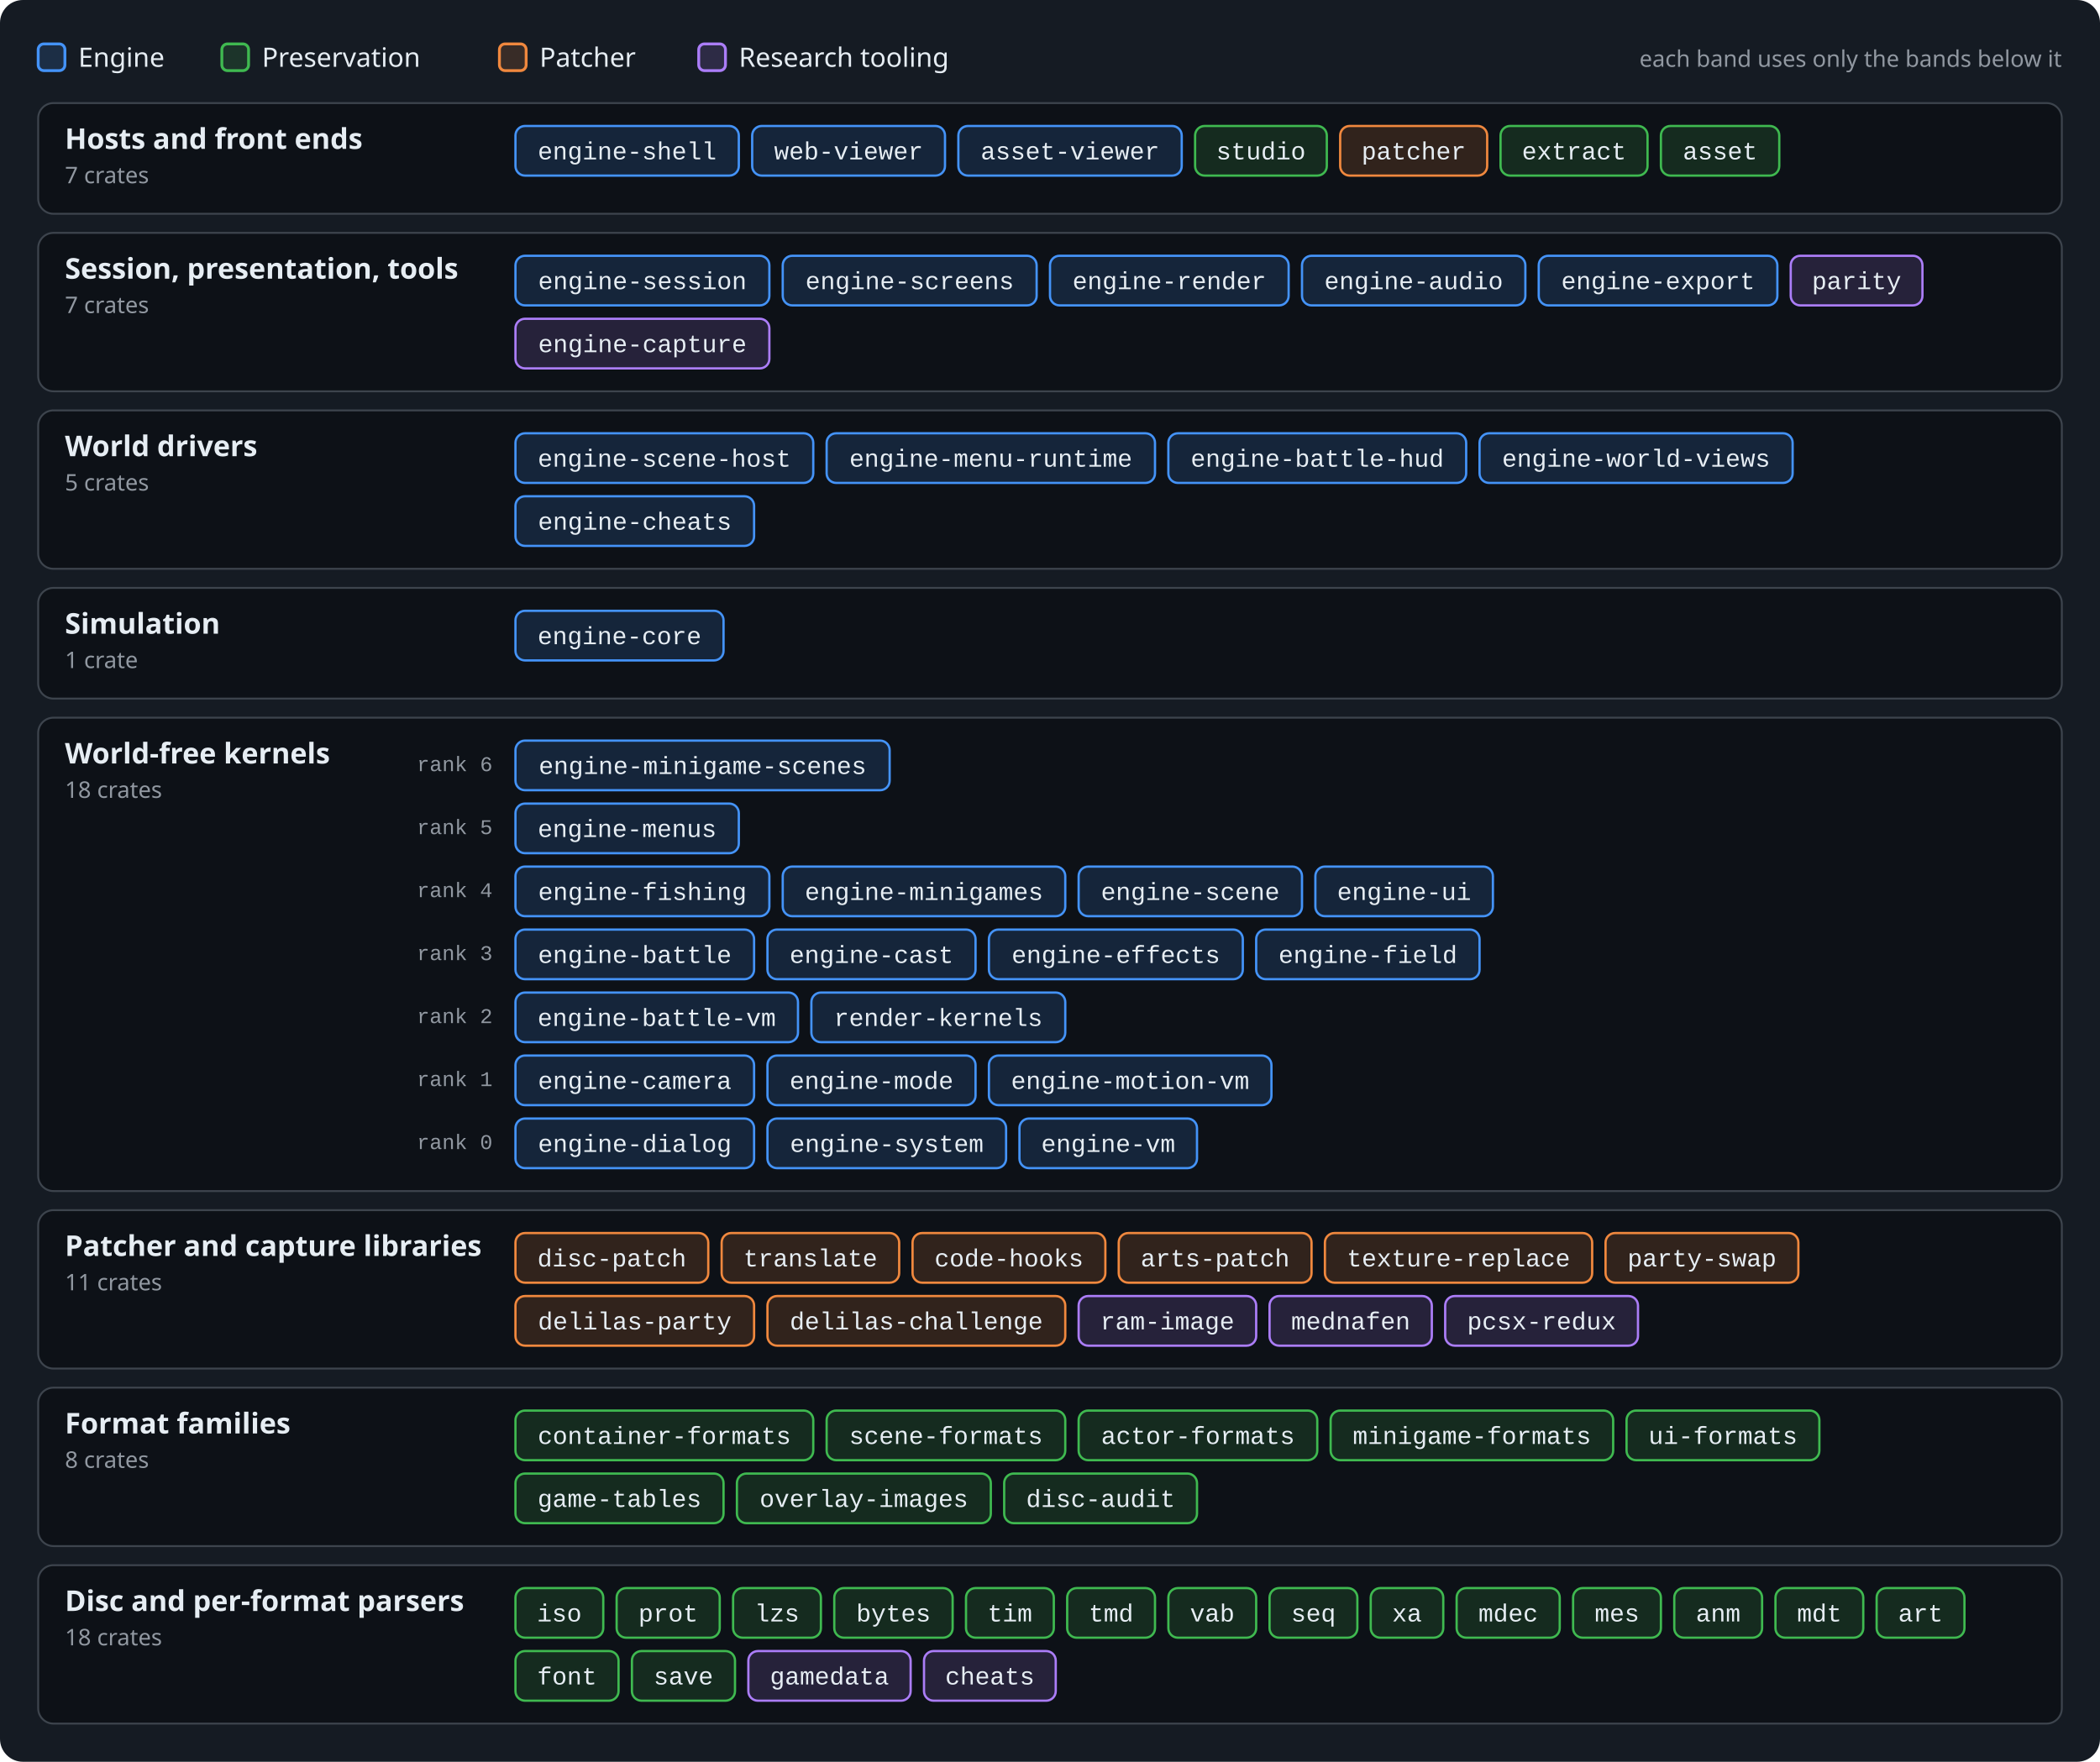
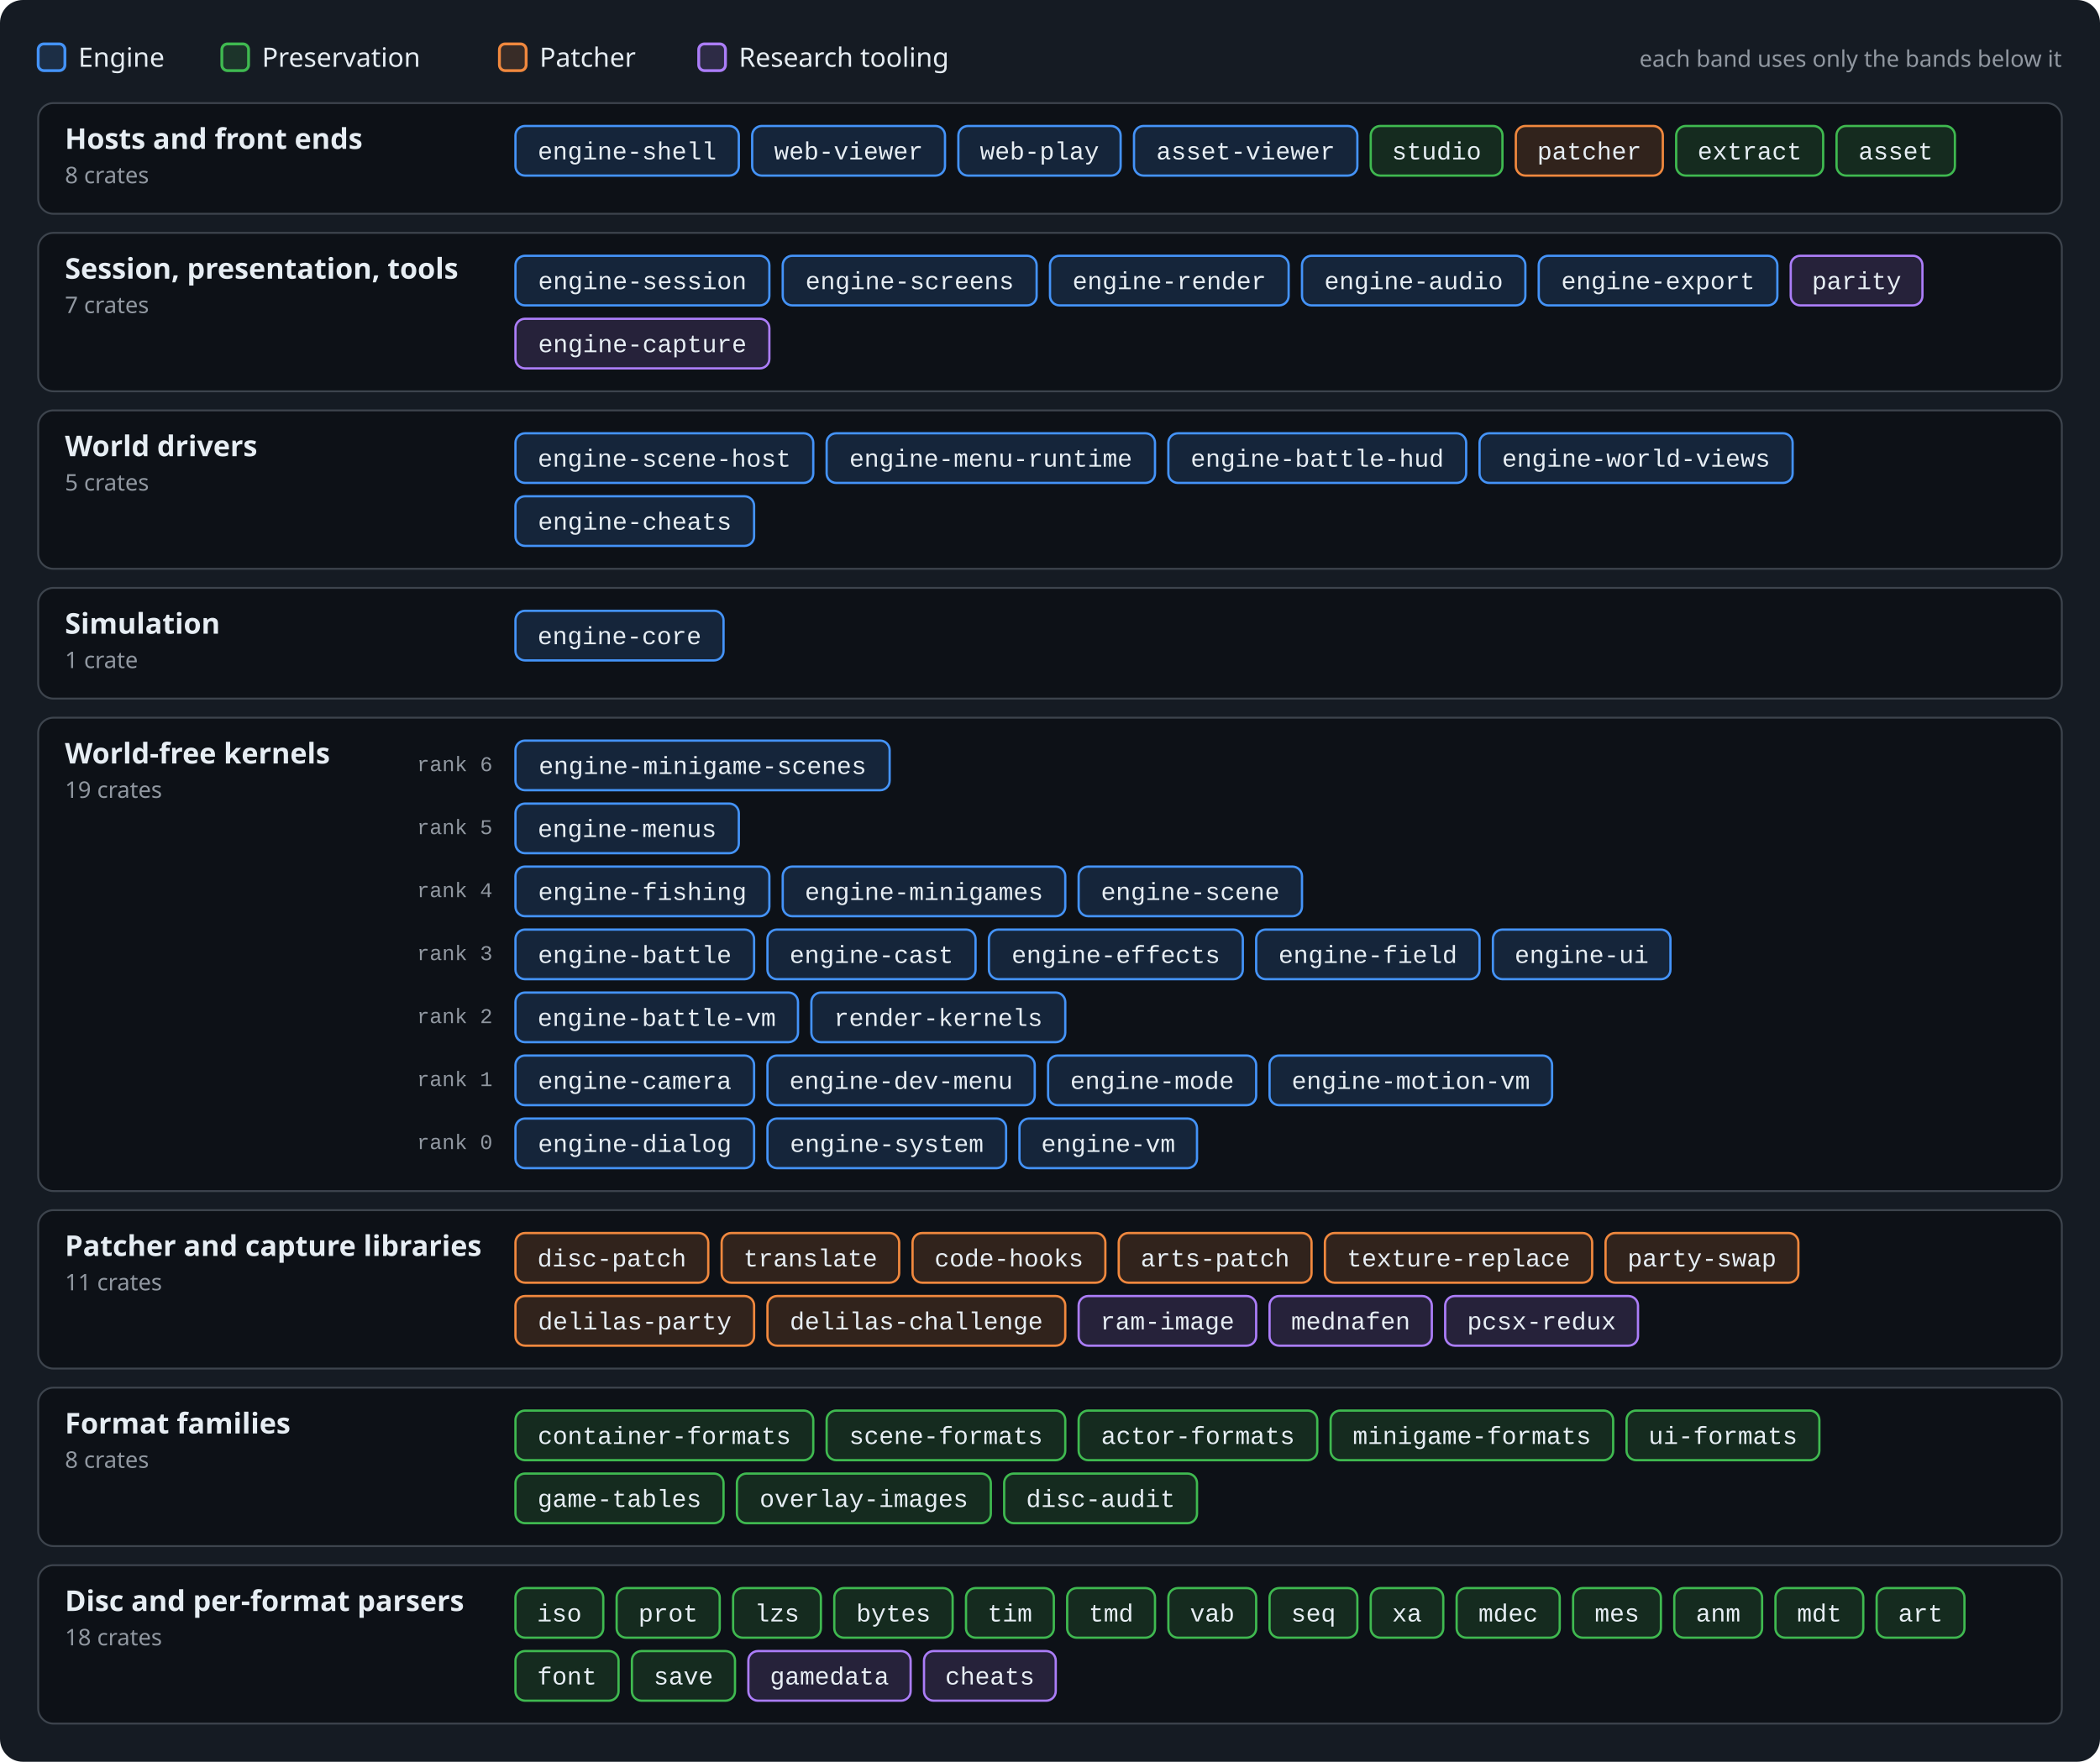
<svg xmlns="http://www.w3.org/2000/svg" viewBox="0 0 1100 923" width="1100" height="923" role="img" aria-labelledby="t d">
  <style>text{font-family:-apple-system, BlinkMacSystemFont, 'Segoe UI', 'Noto Sans', Helvetica, Arial, sans-serif;fill:#e6edf3}.ch{font-family:ui-monospace, SFMono-Regular, Menlo, Consolas, 'Liberation Mono', monospace;font-size:13px}.bt{font-size:15px;font-weight:600}.mu{font-size:12px;fill:#9198a1}.rk{font-family:ui-monospace, SFMono-Regular, Menlo, Consolas, 'Liberation Mono', monospace;font-size:11px;fill:#9198a1}.lg{font-size:14px}</style>
  <rect width="1100" height="923" rx="12" fill="#151b23" />
  <rect x="20" y="23" width="14" height="14" rx="3" fill="#4493f8" fill-opacity="0.16" stroke="#4493f8" stroke-width="1.5" />
  <text x="41" y="35" class="lg">Engine</text>
  <rect x="116.2" y="23" width="14" height="14" rx="3" fill="#3fb950" fill-opacity="0.16" stroke="#3fb950" stroke-width="1.5" />
  <text x="137.2" y="35" class="lg">Preservation</text>
  <rect x="261.6" y="23" width="14" height="14" rx="3" fill="#f0883e" fill-opacity="0.16" stroke="#f0883e" stroke-width="1.5" />
  <text x="282.6" y="35" class="lg">Patcher</text>
  <rect x="366" y="23" width="14" height="14" rx="3" fill="#ab7df8" fill-opacity="0.16" stroke="#ab7df8" stroke-width="1.5" />
  <text x="387" y="35" class="lg">Research tooling</text>
  <text x="1080" y="35" class="mu" text-anchor="end">each band uses only the bands below it</text>
  <rect x="20" y="54" width="1060" height="58" rx="8" fill="#0d1117" stroke="#3d444d" />
  <text x="34" y="78" class="bt">Hosts and front ends</text>
-   <text x="34" y="96" class="mu">7 crates</text>
+   <text x="34" y="96" class="mu">8 crates</text>
  <g>
    <rect x="270" y="66" width="117" height="26" rx="5" fill="#4493f8" fill-opacity="0.16" stroke="#4493f8" stroke-width="1.2" />
    <text x="328.5" y="83.5" class="ch" text-anchor="middle">engine-shell</text>
  </g>
  <g>
    <rect x="394" y="66" width="101" height="26" rx="5" fill="#4493f8" fill-opacity="0.16" stroke="#4493f8" stroke-width="1.2" />
    <text x="444.5" y="83.5" class="ch" text-anchor="middle">web-viewer</text>
  </g>
  <g>
-     <rect x="502" y="66" width="117" height="26" rx="5" fill="#4493f8" fill-opacity="0.16" stroke="#4493f8" stroke-width="1.2" />
-     <text x="560.5" y="83.5" class="ch" text-anchor="middle">asset-viewer</text>
-   </g>
-   <g>
-     <rect x="626" y="66" width="69" height="26" rx="5" fill="#3fb950" fill-opacity="0.16" stroke="#3fb950" stroke-width="1.2" />
-     <text x="660.5" y="83.5" class="ch" text-anchor="middle">studio</text>
-   </g>
-   <g>
-     <rect x="702" y="66" width="77" height="26" rx="5" fill="#f0883e" fill-opacity="0.16" stroke="#f0883e" stroke-width="1.2" />
-     <text x="740.5" y="83.5" class="ch" text-anchor="middle">patcher</text>
-   </g>
-   <g>
-     <rect x="786" y="66" width="77" height="26" rx="5" fill="#3fb950" fill-opacity="0.16" stroke="#3fb950" stroke-width="1.2" />
-     <text x="824.5" y="83.5" class="ch" text-anchor="middle">extract</text>
-   </g>
-   <g>
-     <rect x="870" y="66" width="62" height="26" rx="5" fill="#3fb950" fill-opacity="0.16" stroke="#3fb950" stroke-width="1.2" />
-     <text x="901.0" y="83.5" class="ch" text-anchor="middle">asset</text>
+     <rect x="502" y="66" width="85" height="26" rx="5" fill="#4493f8" fill-opacity="0.16" stroke="#4493f8" stroke-width="1.2" />
+     <text x="544.5" y="83.5" class="ch" text-anchor="middle">web-play</text>
+   </g>
+   <g>
+     <rect x="594" y="66" width="117" height="26" rx="5" fill="#4493f8" fill-opacity="0.16" stroke="#4493f8" stroke-width="1.2" />
+     <text x="652.5" y="83.5" class="ch" text-anchor="middle">asset-viewer</text>
+   </g>
+   <g>
+     <rect x="718" y="66" width="69" height="26" rx="5" fill="#3fb950" fill-opacity="0.16" stroke="#3fb950" stroke-width="1.2" />
+     <text x="752.5" y="83.5" class="ch" text-anchor="middle">studio</text>
+   </g>
+   <g>
+     <rect x="794" y="66" width="77" height="26" rx="5" fill="#f0883e" fill-opacity="0.16" stroke="#f0883e" stroke-width="1.2" />
+     <text x="832.5" y="83.5" class="ch" text-anchor="middle">patcher</text>
+   </g>
+   <g>
+     <rect x="878" y="66" width="77" height="26" rx="5" fill="#3fb950" fill-opacity="0.16" stroke="#3fb950" stroke-width="1.2" />
+     <text x="916.5" y="83.5" class="ch" text-anchor="middle">extract</text>
+   </g>
+   <g>
+     <rect x="962" y="66" width="62" height="26" rx="5" fill="#3fb950" fill-opacity="0.16" stroke="#3fb950" stroke-width="1.2" />
+     <text x="993.0" y="83.5" class="ch" text-anchor="middle">asset</text>
  </g>
  <rect x="20" y="122" width="1060" height="83" rx="8" fill="#0d1117" stroke="#3d444d" />
  <text x="34" y="146" class="bt">Session, presentation, tools</text>
  <text x="34" y="164" class="mu">7 crates</text>
  <g>
    <rect x="270" y="134" width="133" height="26" rx="5" fill="#4493f8" fill-opacity="0.16" stroke="#4493f8" stroke-width="1.2" />
    <text x="336.5" y="151.5" class="ch" text-anchor="middle">engine-session</text>
  </g>
  <g>
    <rect x="410" y="134" width="133" height="26" rx="5" fill="#4493f8" fill-opacity="0.16" stroke="#4493f8" stroke-width="1.2" />
    <text x="476.5" y="151.5" class="ch" text-anchor="middle">engine-screens</text>
  </g>
  <g>
    <rect x="550" y="134" width="125" height="26" rx="5" fill="#4493f8" fill-opacity="0.16" stroke="#4493f8" stroke-width="1.2" />
    <text x="612.5" y="151.5" class="ch" text-anchor="middle">engine-render</text>
  </g>
  <g>
    <rect x="682" y="134" width="117" height="26" rx="5" fill="#4493f8" fill-opacity="0.16" stroke="#4493f8" stroke-width="1.2" />
    <text x="740.5" y="151.5" class="ch" text-anchor="middle">engine-audio</text>
  </g>
  <g>
    <rect x="806" y="134" width="125" height="26" rx="5" fill="#4493f8" fill-opacity="0.16" stroke="#4493f8" stroke-width="1.2" />
    <text x="868.5" y="151.5" class="ch" text-anchor="middle">engine-export</text>
  </g>
  <g>
    <rect x="938" y="134" width="69" height="26" rx="5" fill="#ab7df8" fill-opacity="0.16" stroke="#ab7df8" stroke-width="1.2" />
    <text x="972.5" y="151.5" class="ch" text-anchor="middle">parity</text>
  </g>
  <g>
    <rect x="270" y="167" width="133" height="26" rx="5" fill="#ab7df8" fill-opacity="0.16" stroke="#ab7df8" stroke-width="1.2" />
    <text x="336.5" y="184.5" class="ch" text-anchor="middle">engine-capture</text>
  </g>
  <rect x="20" y="215" width="1060" height="83" rx="8" fill="#0d1117" stroke="#3d444d" />
  <text x="34" y="239" class="bt">World drivers</text>
  <text x="34" y="257" class="mu">5 crates</text>
  <g>
    <rect x="270" y="227" width="156" height="26" rx="5" fill="#4493f8" fill-opacity="0.16" stroke="#4493f8" stroke-width="1.2" />
    <text x="348.0" y="244.5" class="ch" text-anchor="middle">engine-scene-host</text>
  </g>
  <g>
    <rect x="433" y="227" width="172" height="26" rx="5" fill="#4493f8" fill-opacity="0.16" stroke="#4493f8" stroke-width="1.2" />
    <text x="519.0" y="244.5" class="ch" text-anchor="middle">engine-menu-runtime</text>
  </g>
  <g>
    <rect x="612" y="227" width="156" height="26" rx="5" fill="#4493f8" fill-opacity="0.16" stroke="#4493f8" stroke-width="1.2" />
    <text x="690.0" y="244.5" class="ch" text-anchor="middle">engine-battle-hud</text>
  </g>
  <g>
    <rect x="775" y="227" width="164" height="26" rx="5" fill="#4493f8" fill-opacity="0.16" stroke="#4493f8" stroke-width="1.2" />
    <text x="857.0" y="244.5" class="ch" text-anchor="middle">engine-world-views</text>
  </g>
  <g>
    <rect x="270" y="260" width="125" height="26" rx="5" fill="#4493f8" fill-opacity="0.16" stroke="#4493f8" stroke-width="1.2" />
    <text x="332.5" y="277.5" class="ch" text-anchor="middle">engine-cheats</text>
  </g>
  <rect x="20" y="308" width="1060" height="58" rx="8" fill="#0d1117" stroke="#3d444d" />
  <text x="34" y="332" class="bt">Simulation</text>
  <text x="34" y="350" class="mu">1 crate</text>
  <g>
    <rect x="270" y="320" width="109" height="26" rx="5" fill="#4493f8" fill-opacity="0.16" stroke="#4493f8" stroke-width="1.2" />
    <text x="324.5" y="337.5" class="ch" text-anchor="middle">engine-core</text>
  </g>
  <rect x="20" y="376" width="1060" height="248" rx="8" fill="#0d1117" stroke="#3d444d" />
  <text x="34" y="400" class="bt">World-free kernels</text>
-   <text x="34" y="418" class="mu">18 crates</text>
+   <text x="34" y="418" class="mu">19 crates</text>
  <text x="258" y="404" class="rk" text-anchor="end">rank 6</text>
  <g>
    <rect x="270" y="388" width="196" height="26" rx="5" fill="#4493f8" fill-opacity="0.16" stroke="#4493f8" stroke-width="1.2" />
    <text x="368.0" y="405.5" class="ch" text-anchor="middle">engine-minigame-scenes</text>
  </g>
  <text x="258" y="437" class="rk" text-anchor="end">rank 5</text>
  <g>
    <rect x="270" y="421" width="117" height="26" rx="5" fill="#4493f8" fill-opacity="0.16" stroke="#4493f8" stroke-width="1.2" />
    <text x="328.5" y="438.5" class="ch" text-anchor="middle">engine-menus</text>
  </g>
  <text x="258" y="470" class="rk" text-anchor="end">rank 4</text>
  <g>
    <rect x="270" y="454" width="133" height="26" rx="5" fill="#4493f8" fill-opacity="0.16" stroke="#4493f8" stroke-width="1.2" />
    <text x="336.5" y="471.5" class="ch" text-anchor="middle">engine-fishing</text>
  </g>
  <g>
    <rect x="410" y="454" width="148" height="26" rx="5" fill="#4493f8" fill-opacity="0.16" stroke="#4493f8" stroke-width="1.2" />
    <text x="484.0" y="471.5" class="ch" text-anchor="middle">engine-minigames</text>
  </g>
  <g>
    <rect x="565" y="454" width="117" height="26" rx="5" fill="#4493f8" fill-opacity="0.16" stroke="#4493f8" stroke-width="1.2" />
    <text x="623.5" y="471.5" class="ch" text-anchor="middle">engine-scene</text>
  </g>
-   <g>
-     <rect x="689" y="454" width="93" height="26" rx="5" fill="#4493f8" fill-opacity="0.16" stroke="#4493f8" stroke-width="1.2" />
-     <text x="735.5" y="471.5" class="ch" text-anchor="middle">engine-ui</text>
-   </g>
  <text x="258" y="503" class="rk" text-anchor="end">rank 3</text>
  <g>
    <rect x="270" y="487" width="125" height="26" rx="5" fill="#4493f8" fill-opacity="0.16" stroke="#4493f8" stroke-width="1.2" />
    <text x="332.5" y="504.5" class="ch" text-anchor="middle">engine-battle</text>
  </g>
  <g>
    <rect x="402" y="487" width="109" height="26" rx="5" fill="#4493f8" fill-opacity="0.16" stroke="#4493f8" stroke-width="1.2" />
    <text x="456.5" y="504.5" class="ch" text-anchor="middle">engine-cast</text>
  </g>
  <g>
    <rect x="518" y="487" width="133" height="26" rx="5" fill="#4493f8" fill-opacity="0.16" stroke="#4493f8" stroke-width="1.2" />
    <text x="584.5" y="504.5" class="ch" text-anchor="middle">engine-effects</text>
  </g>
  <g>
    <rect x="658" y="487" width="117" height="26" rx="5" fill="#4493f8" fill-opacity="0.16" stroke="#4493f8" stroke-width="1.2" />
    <text x="716.5" y="504.5" class="ch" text-anchor="middle">engine-field</text>
  </g>
+   <g>
+     <rect x="782" y="487" width="93" height="26" rx="5" fill="#4493f8" fill-opacity="0.16" stroke="#4493f8" stroke-width="1.2" />
+     <text x="828.5" y="504.5" class="ch" text-anchor="middle">engine-ui</text>
+   </g>
  <text x="258" y="536" class="rk" text-anchor="end">rank 2</text>
  <g>
    <rect x="270" y="520" width="148" height="26" rx="5" fill="#4493f8" fill-opacity="0.16" stroke="#4493f8" stroke-width="1.2" />
    <text x="344.0" y="537.5" class="ch" text-anchor="middle">engine-battle-vm</text>
  </g>
  <g>
    <rect x="425" y="520" width="133" height="26" rx="5" fill="#4493f8" fill-opacity="0.16" stroke="#4493f8" stroke-width="1.2" />
    <text x="491.5" y="537.5" class="ch" text-anchor="middle">render-kernels</text>
  </g>
  <text x="258" y="569" class="rk" text-anchor="end">rank 1</text>
  <g>
    <rect x="270" y="553" width="125" height="26" rx="5" fill="#4493f8" fill-opacity="0.16" stroke="#4493f8" stroke-width="1.2" />
    <text x="332.5" y="570.5" class="ch" text-anchor="middle">engine-camera</text>
  </g>
  <g>
-     <rect x="402" y="553" width="109" height="26" rx="5" fill="#4493f8" fill-opacity="0.16" stroke="#4493f8" stroke-width="1.2" />
-     <text x="456.5" y="570.5" class="ch" text-anchor="middle">engine-mode</text>
-   </g>
-   <g>
-     <rect x="518" y="553" width="148" height="26" rx="5" fill="#4493f8" fill-opacity="0.16" stroke="#4493f8" stroke-width="1.2" />
-     <text x="592.0" y="570.5" class="ch" text-anchor="middle">engine-motion-vm</text>
+     <rect x="402" y="553" width="140" height="26" rx="5" fill="#4493f8" fill-opacity="0.16" stroke="#4493f8" stroke-width="1.2" />
+     <text x="472.0" y="570.5" class="ch" text-anchor="middle">engine-dev-menu</text>
+   </g>
+   <g>
+     <rect x="549" y="553" width="109" height="26" rx="5" fill="#4493f8" fill-opacity="0.16" stroke="#4493f8" stroke-width="1.2" />
+     <text x="603.5" y="570.5" class="ch" text-anchor="middle">engine-mode</text>
+   </g>
+   <g>
+     <rect x="665" y="553" width="148" height="26" rx="5" fill="#4493f8" fill-opacity="0.16" stroke="#4493f8" stroke-width="1.2" />
+     <text x="739.0" y="570.5" class="ch" text-anchor="middle">engine-motion-vm</text>
  </g>
  <text x="258" y="602" class="rk" text-anchor="end">rank 0</text>
  <g>
    <rect x="270" y="586" width="125" height="26" rx="5" fill="#4493f8" fill-opacity="0.16" stroke="#4493f8" stroke-width="1.2" />
    <text x="332.5" y="603.5" class="ch" text-anchor="middle">engine-dialog</text>
  </g>
  <g>
    <rect x="402" y="586" width="125" height="26" rx="5" fill="#4493f8" fill-opacity="0.16" stroke="#4493f8" stroke-width="1.2" />
    <text x="464.5" y="603.5" class="ch" text-anchor="middle">engine-system</text>
  </g>
  <g>
    <rect x="534" y="586" width="93" height="26" rx="5" fill="#4493f8" fill-opacity="0.16" stroke="#4493f8" stroke-width="1.2" />
    <text x="580.5" y="603.5" class="ch" text-anchor="middle">engine-vm</text>
  </g>
  <rect x="20" y="634" width="1060" height="83" rx="8" fill="#0d1117" stroke="#3d444d" />
  <text x="34" y="658" class="bt">Patcher and capture libraries</text>
  <text x="34" y="676" class="mu">11 crates</text>
  <g>
    <rect x="270" y="646" width="101" height="26" rx="5" fill="#f0883e" fill-opacity="0.16" stroke="#f0883e" stroke-width="1.2" />
    <text x="320.5" y="663.5" class="ch" text-anchor="middle">disc-patch</text>
  </g>
  <g>
    <rect x="378" y="646" width="93" height="26" rx="5" fill="#f0883e" fill-opacity="0.16" stroke="#f0883e" stroke-width="1.2" />
    <text x="424.5" y="663.5" class="ch" text-anchor="middle">translate</text>
  </g>
  <g>
    <rect x="478" y="646" width="101" height="26" rx="5" fill="#f0883e" fill-opacity="0.16" stroke="#f0883e" stroke-width="1.2" />
    <text x="528.5" y="663.5" class="ch" text-anchor="middle">code-hooks</text>
  </g>
  <g>
    <rect x="586" y="646" width="101" height="26" rx="5" fill="#f0883e" fill-opacity="0.16" stroke="#f0883e" stroke-width="1.2" />
    <text x="636.5" y="663.5" class="ch" text-anchor="middle">arts-patch</text>
  </g>
  <g>
    <rect x="694" y="646" width="140" height="26" rx="5" fill="#f0883e" fill-opacity="0.16" stroke="#f0883e" stroke-width="1.2" />
    <text x="764.0" y="663.5" class="ch" text-anchor="middle">texture-replace</text>
  </g>
  <g>
    <rect x="841" y="646" width="101" height="26" rx="5" fill="#f0883e" fill-opacity="0.16" stroke="#f0883e" stroke-width="1.2" />
    <text x="891.5" y="663.5" class="ch" text-anchor="middle">party-swap</text>
  </g>
  <g>
    <rect x="270" y="679" width="125" height="26" rx="5" fill="#f0883e" fill-opacity="0.16" stroke="#f0883e" stroke-width="1.2" />
    <text x="332.5" y="696.5" class="ch" text-anchor="middle">delilas-party</text>
  </g>
  <g>
    <rect x="402" y="679" width="156" height="26" rx="5" fill="#f0883e" fill-opacity="0.16" stroke="#f0883e" stroke-width="1.2" />
    <text x="480.0" y="696.5" class="ch" text-anchor="middle">delilas-challenge</text>
  </g>
  <g>
    <rect x="565" y="679" width="93" height="26" rx="5" fill="#ab7df8" fill-opacity="0.16" stroke="#ab7df8" stroke-width="1.2" />
    <text x="611.5" y="696.5" class="ch" text-anchor="middle">ram-image</text>
  </g>
  <g>
    <rect x="665" y="679" width="85" height="26" rx="5" fill="#ab7df8" fill-opacity="0.16" stroke="#ab7df8" stroke-width="1.2" />
    <text x="707.5" y="696.5" class="ch" text-anchor="middle">mednafen</text>
  </g>
  <g>
    <rect x="757" y="679" width="101" height="26" rx="5" fill="#ab7df8" fill-opacity="0.16" stroke="#ab7df8" stroke-width="1.2" />
    <text x="807.5" y="696.5" class="ch" text-anchor="middle">pcsx-redux</text>
  </g>
  <rect x="20" y="727" width="1060" height="83" rx="8" fill="#0d1117" stroke="#3d444d" />
  <text x="34" y="751" class="bt">Format families</text>
  <text x="34" y="769" class="mu">8 crates</text>
  <g>
    <rect x="270" y="739" width="156" height="26" rx="5" fill="#3fb950" fill-opacity="0.16" stroke="#3fb950" stroke-width="1.2" />
    <text x="348.0" y="756.5" class="ch" text-anchor="middle">container-formats</text>
  </g>
  <g>
    <rect x="433" y="739" width="125" height="26" rx="5" fill="#3fb950" fill-opacity="0.16" stroke="#3fb950" stroke-width="1.2" />
    <text x="495.5" y="756.5" class="ch" text-anchor="middle">scene-formats</text>
  </g>
  <g>
    <rect x="565" y="739" width="125" height="26" rx="5" fill="#3fb950" fill-opacity="0.16" stroke="#3fb950" stroke-width="1.2" />
    <text x="627.5" y="756.5" class="ch" text-anchor="middle">actor-formats</text>
  </g>
  <g>
    <rect x="697" y="739" width="148" height="26" rx="5" fill="#3fb950" fill-opacity="0.16" stroke="#3fb950" stroke-width="1.2" />
    <text x="771.0" y="756.5" class="ch" text-anchor="middle">minigame-formats</text>
  </g>
  <g>
    <rect x="852" y="739" width="101" height="26" rx="5" fill="#3fb950" fill-opacity="0.16" stroke="#3fb950" stroke-width="1.2" />
    <text x="902.5" y="756.5" class="ch" text-anchor="middle">ui-formats</text>
  </g>
  <g>
    <rect x="270" y="772" width="109" height="26" rx="5" fill="#3fb950" fill-opacity="0.16" stroke="#3fb950" stroke-width="1.2" />
    <text x="324.5" y="789.5" class="ch" text-anchor="middle">game-tables</text>
  </g>
  <g>
    <rect x="386" y="772" width="133" height="26" rx="5" fill="#3fb950" fill-opacity="0.16" stroke="#3fb950" stroke-width="1.2" />
    <text x="452.5" y="789.5" class="ch" text-anchor="middle">overlay-images</text>
  </g>
  <g>
    <rect x="526" y="772" width="101" height="26" rx="5" fill="#3fb950" fill-opacity="0.16" stroke="#3fb950" stroke-width="1.2" />
    <text x="576.5" y="789.5" class="ch" text-anchor="middle">disc-audit</text>
  </g>
  <rect x="20" y="820" width="1060" height="83" rx="8" fill="#0d1117" stroke="#3d444d" />
  <text x="34" y="844" class="bt">Disc and per-format parsers</text>
  <text x="34" y="862" class="mu">18 crates</text>
  <g>
    <rect x="270" y="832" width="46" height="26" rx="5" fill="#3fb950" fill-opacity="0.16" stroke="#3fb950" stroke-width="1.2" />
    <text x="293.0" y="849.5" class="ch" text-anchor="middle">iso</text>
  </g>
  <g>
    <rect x="323" y="832" width="54" height="26" rx="5" fill="#3fb950" fill-opacity="0.16" stroke="#3fb950" stroke-width="1.2" />
    <text x="350.0" y="849.5" class="ch" text-anchor="middle">prot</text>
  </g>
  <g>
    <rect x="384" y="832" width="46" height="26" rx="5" fill="#3fb950" fill-opacity="0.16" stroke="#3fb950" stroke-width="1.2" />
    <text x="407.0" y="849.5" class="ch" text-anchor="middle">lzs</text>
  </g>
  <g>
    <rect x="437" y="832" width="62" height="26" rx="5" fill="#3fb950" fill-opacity="0.16" stroke="#3fb950" stroke-width="1.2" />
    <text x="468.0" y="849.5" class="ch" text-anchor="middle">bytes</text>
  </g>
  <g>
    <rect x="506" y="832" width="46" height="26" rx="5" fill="#3fb950" fill-opacity="0.16" stroke="#3fb950" stroke-width="1.2" />
    <text x="529.0" y="849.5" class="ch" text-anchor="middle">tim</text>
  </g>
  <g>
    <rect x="559" y="832" width="46" height="26" rx="5" fill="#3fb950" fill-opacity="0.16" stroke="#3fb950" stroke-width="1.2" />
    <text x="582.0" y="849.5" class="ch" text-anchor="middle">tmd</text>
  </g>
  <g>
    <rect x="612" y="832" width="46" height="26" rx="5" fill="#3fb950" fill-opacity="0.16" stroke="#3fb950" stroke-width="1.2" />
    <text x="635.0" y="849.5" class="ch" text-anchor="middle">vab</text>
  </g>
  <g>
    <rect x="665" y="832" width="46" height="26" rx="5" fill="#3fb950" fill-opacity="0.16" stroke="#3fb950" stroke-width="1.2" />
    <text x="688.0" y="849.5" class="ch" text-anchor="middle">seq</text>
  </g>
  <g>
    <rect x="718" y="832" width="38" height="26" rx="5" fill="#3fb950" fill-opacity="0.16" stroke="#3fb950" stroke-width="1.2" />
    <text x="737.0" y="849.5" class="ch" text-anchor="middle">xa</text>
  </g>
  <g>
    <rect x="763" y="832" width="54" height="26" rx="5" fill="#3fb950" fill-opacity="0.16" stroke="#3fb950" stroke-width="1.2" />
    <text x="790.0" y="849.5" class="ch" text-anchor="middle">mdec</text>
  </g>
  <g>
    <rect x="824" y="832" width="46" height="26" rx="5" fill="#3fb950" fill-opacity="0.16" stroke="#3fb950" stroke-width="1.2" />
    <text x="847.0" y="849.5" class="ch" text-anchor="middle">mes</text>
  </g>
  <g>
    <rect x="877" y="832" width="46" height="26" rx="5" fill="#3fb950" fill-opacity="0.16" stroke="#3fb950" stroke-width="1.2" />
    <text x="900.0" y="849.5" class="ch" text-anchor="middle">anm</text>
  </g>
  <g>
    <rect x="930" y="832" width="46" height="26" rx="5" fill="#3fb950" fill-opacity="0.16" stroke="#3fb950" stroke-width="1.2" />
    <text x="953.0" y="849.5" class="ch" text-anchor="middle">mdt</text>
  </g>
  <g>
    <rect x="983" y="832" width="46" height="26" rx="5" fill="#3fb950" fill-opacity="0.16" stroke="#3fb950" stroke-width="1.2" />
    <text x="1006.0" y="849.5" class="ch" text-anchor="middle">art</text>
  </g>
  <g>
    <rect x="270" y="865" width="54" height="26" rx="5" fill="#3fb950" fill-opacity="0.16" stroke="#3fb950" stroke-width="1.2" />
    <text x="297.0" y="882.5" class="ch" text-anchor="middle">font</text>
  </g>
  <g>
    <rect x="331" y="865" width="54" height="26" rx="5" fill="#3fb950" fill-opacity="0.16" stroke="#3fb950" stroke-width="1.2" />
    <text x="358.0" y="882.5" class="ch" text-anchor="middle">save</text>
  </g>
  <g>
    <rect x="392" y="865" width="85" height="26" rx="5" fill="#ab7df8" fill-opacity="0.16" stroke="#ab7df8" stroke-width="1.2" />
    <text x="434.5" y="882.5" class="ch" text-anchor="middle">gamedata</text>
  </g>
  <g>
    <rect x="484" y="865" width="69" height="26" rx="5" fill="#ab7df8" fill-opacity="0.16" stroke="#ab7df8" stroke-width="1.2" />
    <text x="518.5" y="882.5" class="ch" text-anchor="middle">cheats</text>
  </g>
</svg>
